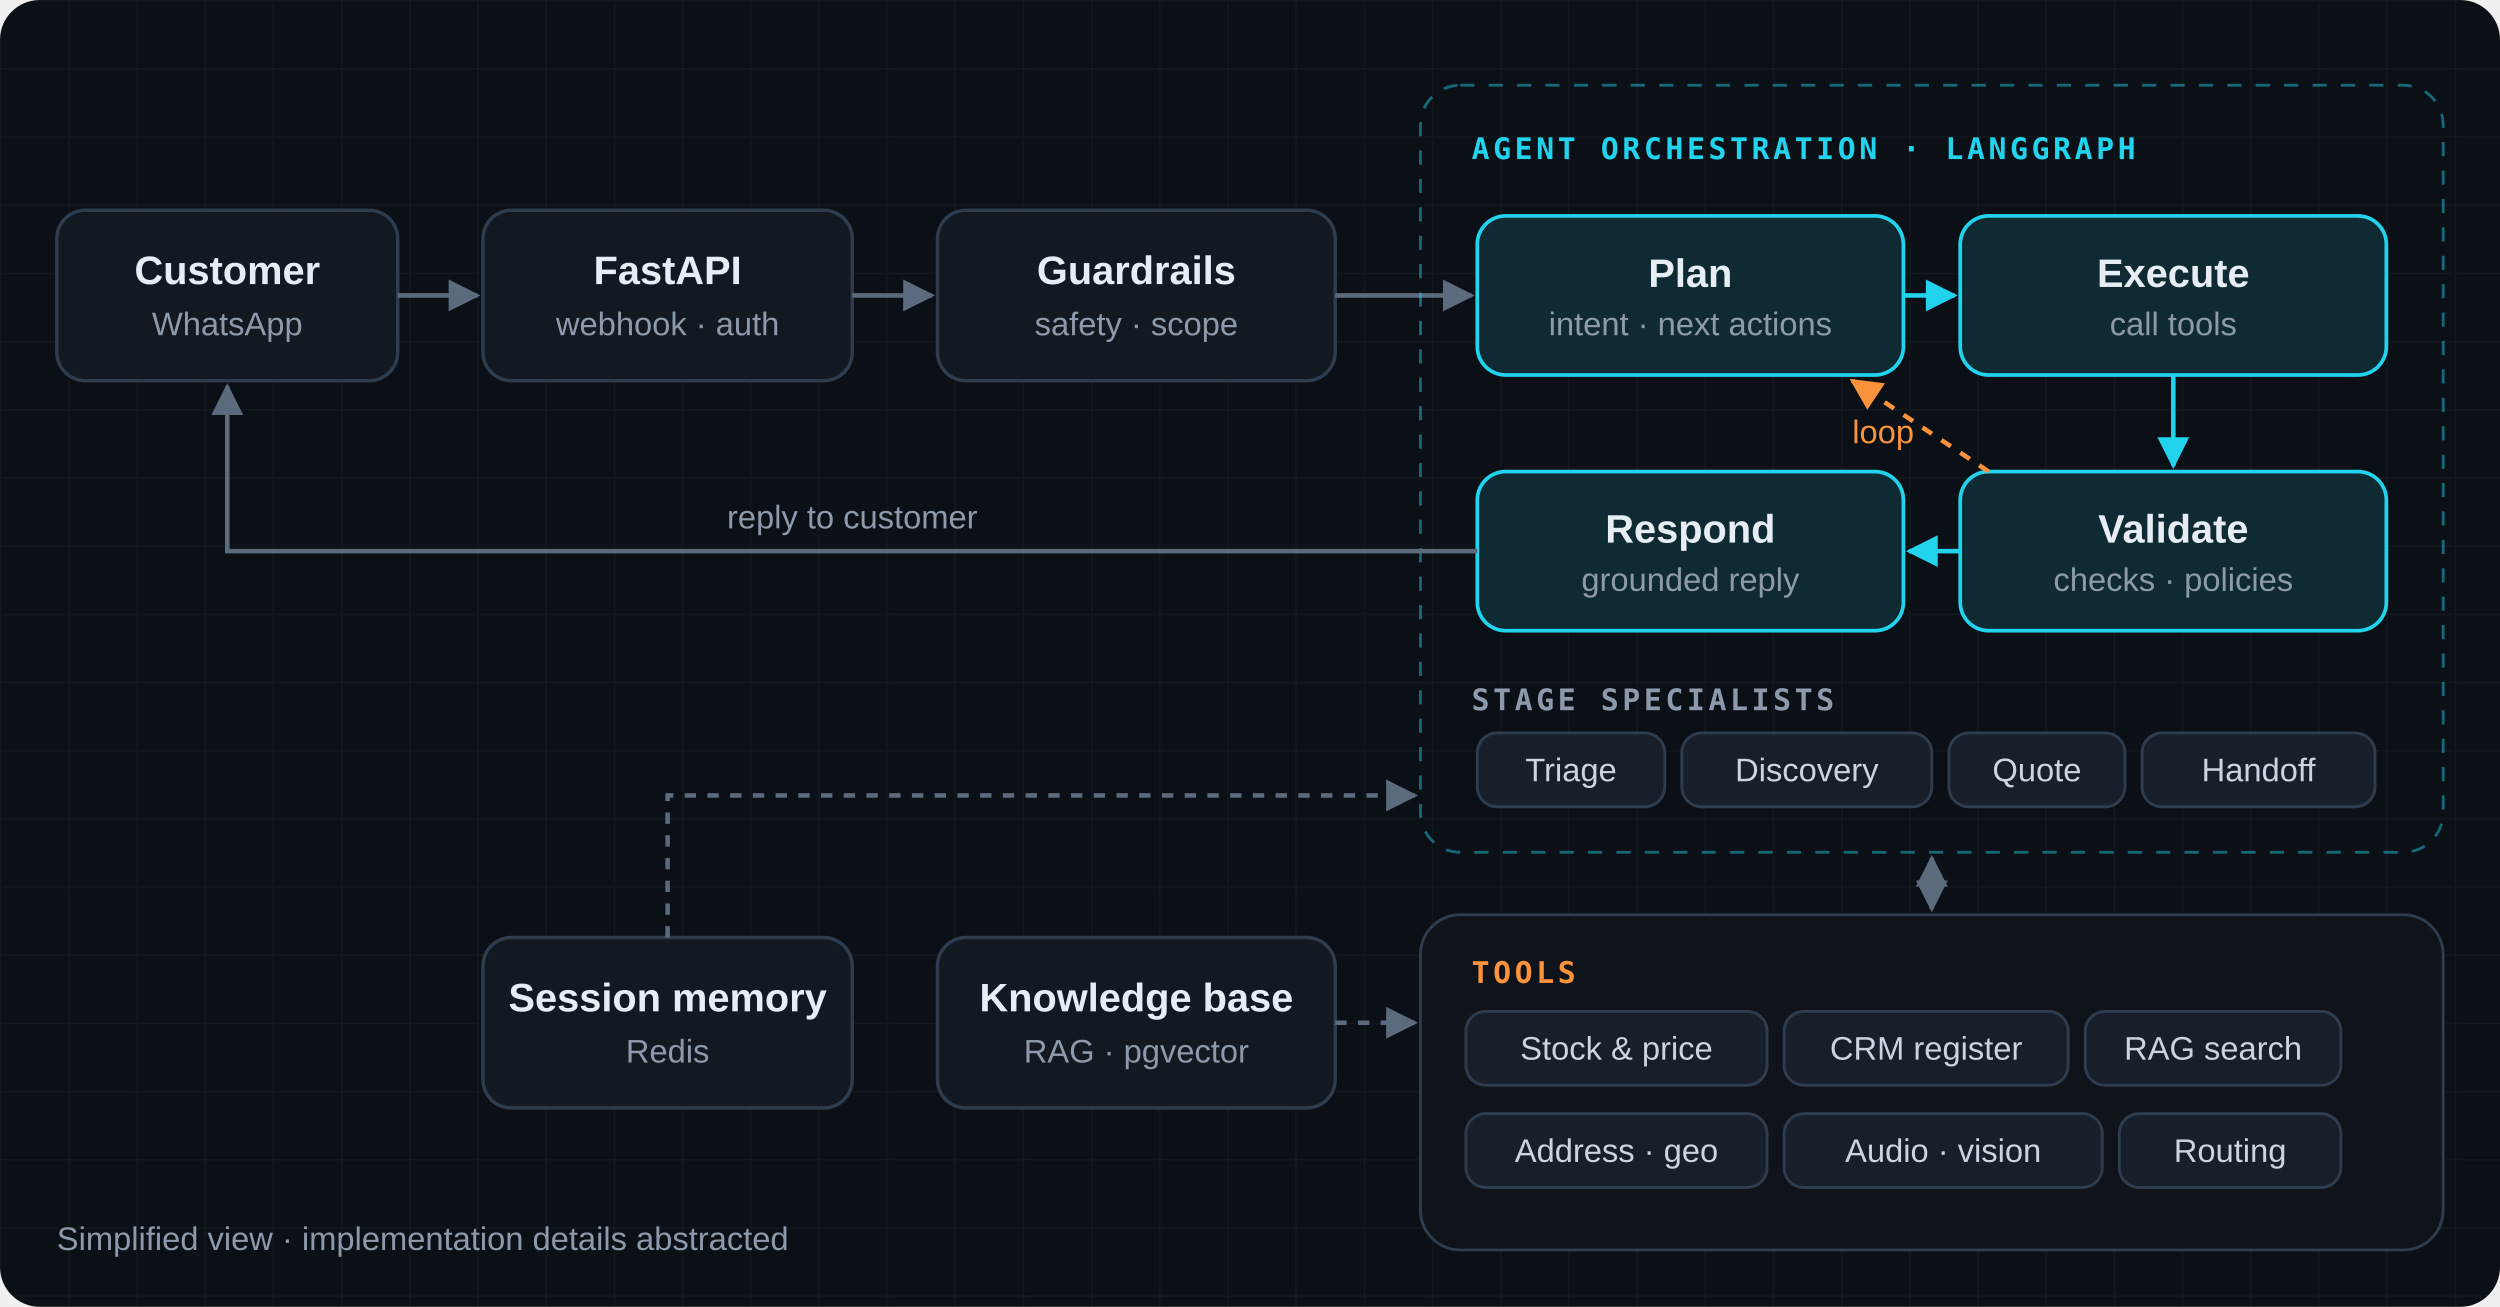
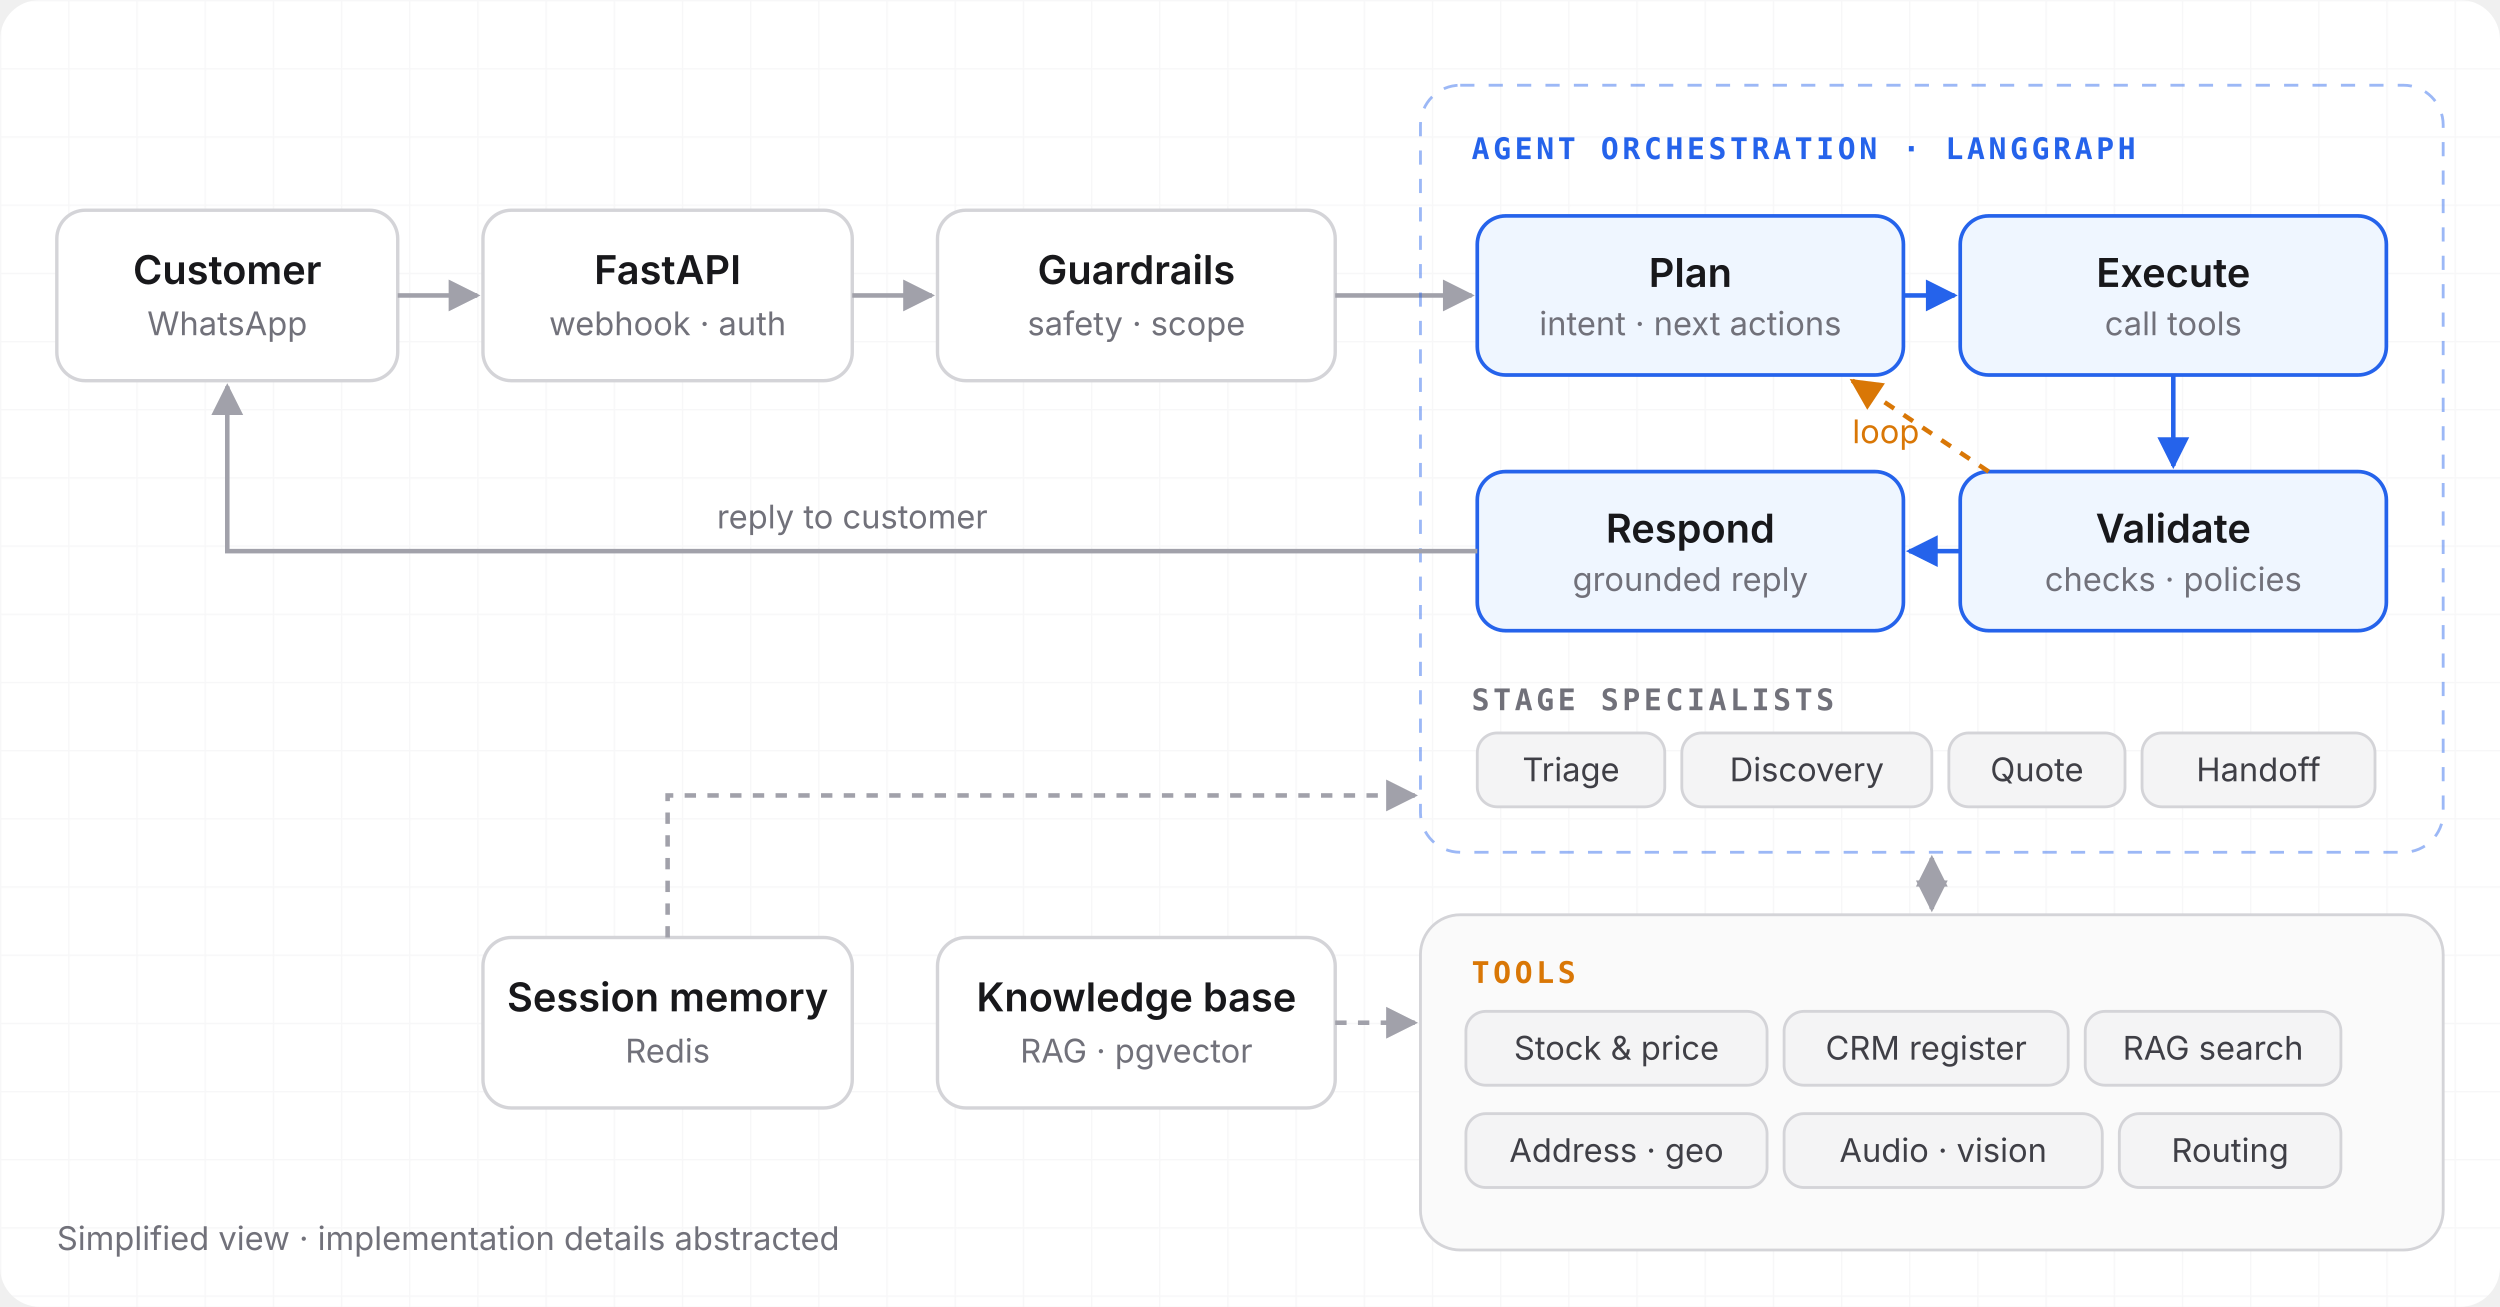
<svg xmlns="http://www.w3.org/2000/svg" viewBox="0 0 880 460" role="img" aria-labelledby="t d">
  <defs>
    <marker id="a" viewBox="0 0 10 10" refX="9" refY="5" markerWidth="7" markerHeight="7" orient="auto-start-reverse">
-       <path d="M0 0L10 5L0 10z" fill="#5b6b7d" />
+       <path d="M0 0L10 5L0 10z" fill="#a1a1aa" />
    </marker>
    <marker id="ac" viewBox="0 0 10 10" refX="9" refY="5" markerWidth="7" markerHeight="7" orient="auto-start-reverse">
-       <path d="M0 0L10 5L0 10z" fill="#22d3ee" />
+       <path d="M0 0L10 5L0 10z" fill="#2563eb" />
    </marker>
    <marker id="ao" viewBox="0 0 10 10" refX="9" refY="5" markerWidth="7" markerHeight="7" orient="auto-start-reverse">
-       <path d="M0 0L10 5L0 10z" fill="#fb923c" />
+       <path d="M0 0L10 5L0 10z" fill="#d97706" />
    </marker>
    <pattern id="g" width="24" height="24" patternUnits="userSpaceOnUse">
-       <path d="M24 0H0V24" fill="none" stroke="#ffffff" stroke-opacity=".035" />
+       <path d="M24 0H0V24" fill="none" stroke="#0f172a" stroke-opacity=".035" />
    </pattern>
    <style>
-       text{font-family:'Segoe UI',system-ui,Arial,sans-serif;fill:#e7edf4}
+       text{font-family:Inter,'Segoe UI',system-ui,Arial,sans-serif;fill:#18181b}
      .t{font-size:14px;font-weight:600}
-       .s{font-size:11.5px;fill:#8d9aab}
-       .m{font-family:Consolas,'JetBrains Mono',monospace;font-size:10.5px;letter-spacing:.12em;fill:#22d3ee;font-weight:600}
-       .c{font-size:11.5px;fill:#cbd5e1}
-       .n{fill:#121921;stroke:#2e3d4e;stroke-width:1.2}
-       .k{fill:#17202a;stroke:#2e3d4e}
-       .hi{fill:#0f2a33;stroke:#22d3ee;stroke-width:1.3}
-       .ln{stroke:#5b6b7d;stroke-width:1.6;fill:none}
+       .s{font-size:11.5px;fill:#71717a}
+       .m{font-family:Consolas,'JetBrains Mono',monospace;font-size:10.5px;letter-spacing:.12em;fill:#2563eb;font-weight:600}
+       .c{font-size:11.5px;fill:#3f3f46}
+       .n{fill:#ffffff;stroke:#d4d4d8;stroke-width:1.2}
+       .k{fill:#f4f4f5;stroke:#d4d4d8}
+       .hi{fill:#eff6ff;stroke:#2563eb;stroke-width:1.3}
+       .ln{stroke:#a1a1aa;stroke-width:1.6;fill:none}
    </style>
  </defs>
-   <rect width="880" height="460" rx="14" fill="#0b1016" />
+   <rect width="880" height="460" rx="14" fill="#ffffff" />
  <rect width="880" height="460" rx="14" fill="url(#g)" />
  <rect class="n" x="20" y="74" width="120" height="60" rx="10" />
  <text class="t" x="80" y="100" text-anchor="middle">Customer</text>
  <text class="s" x="80" y="118" text-anchor="middle">WhatsApp</text>
  <rect class="n" x="170" y="74" width="130" height="60" rx="10" />
  <text class="t" x="235" y="100" text-anchor="middle">FastAPI</text>
  <text class="s" x="235" y="118" text-anchor="middle">webhook · auth</text>
  <rect class="n" x="330" y="74" width="140" height="60" rx="10" />
  <text class="t" x="400" y="100" text-anchor="middle">Guardrails</text>
  <text class="s" x="400" y="118" text-anchor="middle">safety · scope</text>
  <path class="ln" d="M140 104H168" marker-end="url(#a)" />
  <path class="ln" d="M300 104H328" marker-end="url(#a)" />
  <path class="ln" d="M470 104H518" marker-end="url(#a)" />
-   <rect x="500" y="30" width="360" height="270" rx="14" fill="none" stroke="#22d3ee" stroke-opacity=".45" stroke-dasharray="5 5" />
+   <rect x="500" y="30" width="360" height="270" rx="14" fill="none" stroke="#2563eb" stroke-opacity=".45" stroke-dasharray="5 5" />
  <text class="m" x="518" y="56">AGENT ORCHESTRATION · LANGGRAPH</text>
  <rect class="hi" x="520" y="76" width="150" height="56" rx="10" />
  <text class="t" x="595" y="101" text-anchor="middle">Plan</text>
  <text class="s" x="595" y="118" text-anchor="middle">intent · next actions</text>
  <rect class="hi" x="690" y="76" width="150" height="56" rx="10" />
  <text class="t" x="765" y="101" text-anchor="middle">Execute</text>
  <text class="s" x="765" y="118" text-anchor="middle">call tools</text>
  <rect class="hi" x="690" y="166" width="150" height="56" rx="10" />
  <text class="t" x="765" y="191" text-anchor="middle">Validate</text>
  <text class="s" x="765" y="208" text-anchor="middle">checks · policies</text>
  <rect class="hi" x="520" y="166" width="150" height="56" rx="10" />
  <text class="t" x="595" y="191" text-anchor="middle">Respond</text>
  <text class="s" x="595" y="208" text-anchor="middle">grounded reply</text>
-   <path d="M670 104H688" stroke="#22d3ee" stroke-width="1.6" marker-end="url(#ac)" />
-   <path d="M765 132V164" stroke="#22d3ee" stroke-width="1.6" marker-end="url(#ac)" />
-   <path d="M690 194H672" stroke="#22d3ee" stroke-width="1.6" marker-end="url(#ac)" />
-   <path d="M700 166L652 134" stroke="#fb923c" stroke-width="1.6" stroke-dasharray="4 4" marker-end="url(#ao)" />
-   <text class="s" x="652" y="156" style="fill:#fb923c">loop</text>
-   <text class="m" x="518" y="250" style="fill:#8d9aab">STAGE SPECIALISTS</text>
+   <path d="M670 104H688" stroke="#2563eb" stroke-width="1.6" marker-end="url(#ac)" />
+   <path d="M765 132V164" stroke="#2563eb" stroke-width="1.6" marker-end="url(#ac)" />
+   <path d="M690 194H672" stroke="#2563eb" stroke-width="1.6" marker-end="url(#ac)" />
+   <path d="M700 166L652 134" stroke="#d97706" stroke-width="1.6" stroke-dasharray="4 4" marker-end="url(#ao)" />
+   <text class="s" x="652" y="156" style="fill:#d97706">loop</text>
+   <text class="m" x="518" y="250" style="fill:#71717a">STAGE SPECIALISTS</text>
  <rect class="k" x="520" y="258" width="66" height="26" rx="7" />
  <text class="c" x="553" y="275" text-anchor="middle">Triage</text>
  <rect class="k" x="592" y="258" width="88" height="26" rx="7" />
  <text class="c" x="636" y="275" text-anchor="middle">Discovery</text>
  <rect class="k" x="686" y="258" width="62" height="26" rx="7" />
  <text class="c" x="717" y="275" text-anchor="middle">Quote</text>
  <rect class="k" x="754" y="258" width="82" height="26" rx="7" />
  <text class="c" x="795" y="275" text-anchor="middle">Handoff</text>
  <path class="ln" d="M520 194H80V136" marker-end="url(#a)" />
  <text class="s" x="300" y="186" text-anchor="middle">reply to customer</text>
  <rect class="n" x="170" y="330" width="130" height="60" rx="10" />
  <text class="t" x="235" y="356" text-anchor="middle">Session memory</text>
  <text class="s" x="235" y="374" text-anchor="middle">Redis</text>
  <rect class="n" x="330" y="330" width="140" height="60" rx="10" />
  <text class="t" x="400" y="356" text-anchor="middle">Knowledge base</text>
  <text class="s" x="400" y="374" text-anchor="middle">RAG · pgvector</text>
  <path class="ln" d="M235 330V280H498" stroke-dasharray="4 4" marker-end="url(#a)" />
  <path class="ln" d="M470 360H498" stroke-dasharray="4 4" marker-end="url(#a)" />
-   <rect x="500" y="322" width="360" height="118" rx="14" fill="#0f141b" stroke="#2e3d4e" />
-   <text class="m" x="518" y="346" style="fill:#fb923c">TOOLS</text>
+   <rect x="500" y="322" width="360" height="118" rx="14" fill="#fafafa" stroke="#d4d4d8" />
+   <text class="m" x="518" y="346" style="fill:#d97706">TOOLS</text>
  <rect class="k" x="516" y="356" width="106" height="26" rx="7" />
  <text class="c" x="569" y="373" text-anchor="middle">Stock &amp; price</text>
  <rect class="k" x="628" y="356" width="100" height="26" rx="7" />
  <text class="c" x="678" y="373" text-anchor="middle">CRM register</text>
  <rect class="k" x="734" y="356" width="90" height="26" rx="7" />
  <text class="c" x="779" y="373" text-anchor="middle">RAG search</text>
  <rect class="k" x="516" y="392" width="106" height="26" rx="7" />
  <text class="c" x="569" y="409" text-anchor="middle">Address · geo</text>
  <rect class="k" x="628" y="392" width="112" height="26" rx="7" />
  <text class="c" x="684" y="409" text-anchor="middle">Audio · vision</text>
  <rect class="k" x="746" y="392" width="78" height="26" rx="7" />
  <text class="c" x="785" y="409" text-anchor="middle">Routing</text>
  <path class="ln" d="M680 302V320" marker-start="url(#a)" marker-end="url(#a)" />
  <text class="s" x="20" y="440">Simplified view · implementation details abstracted</text>
</svg>
